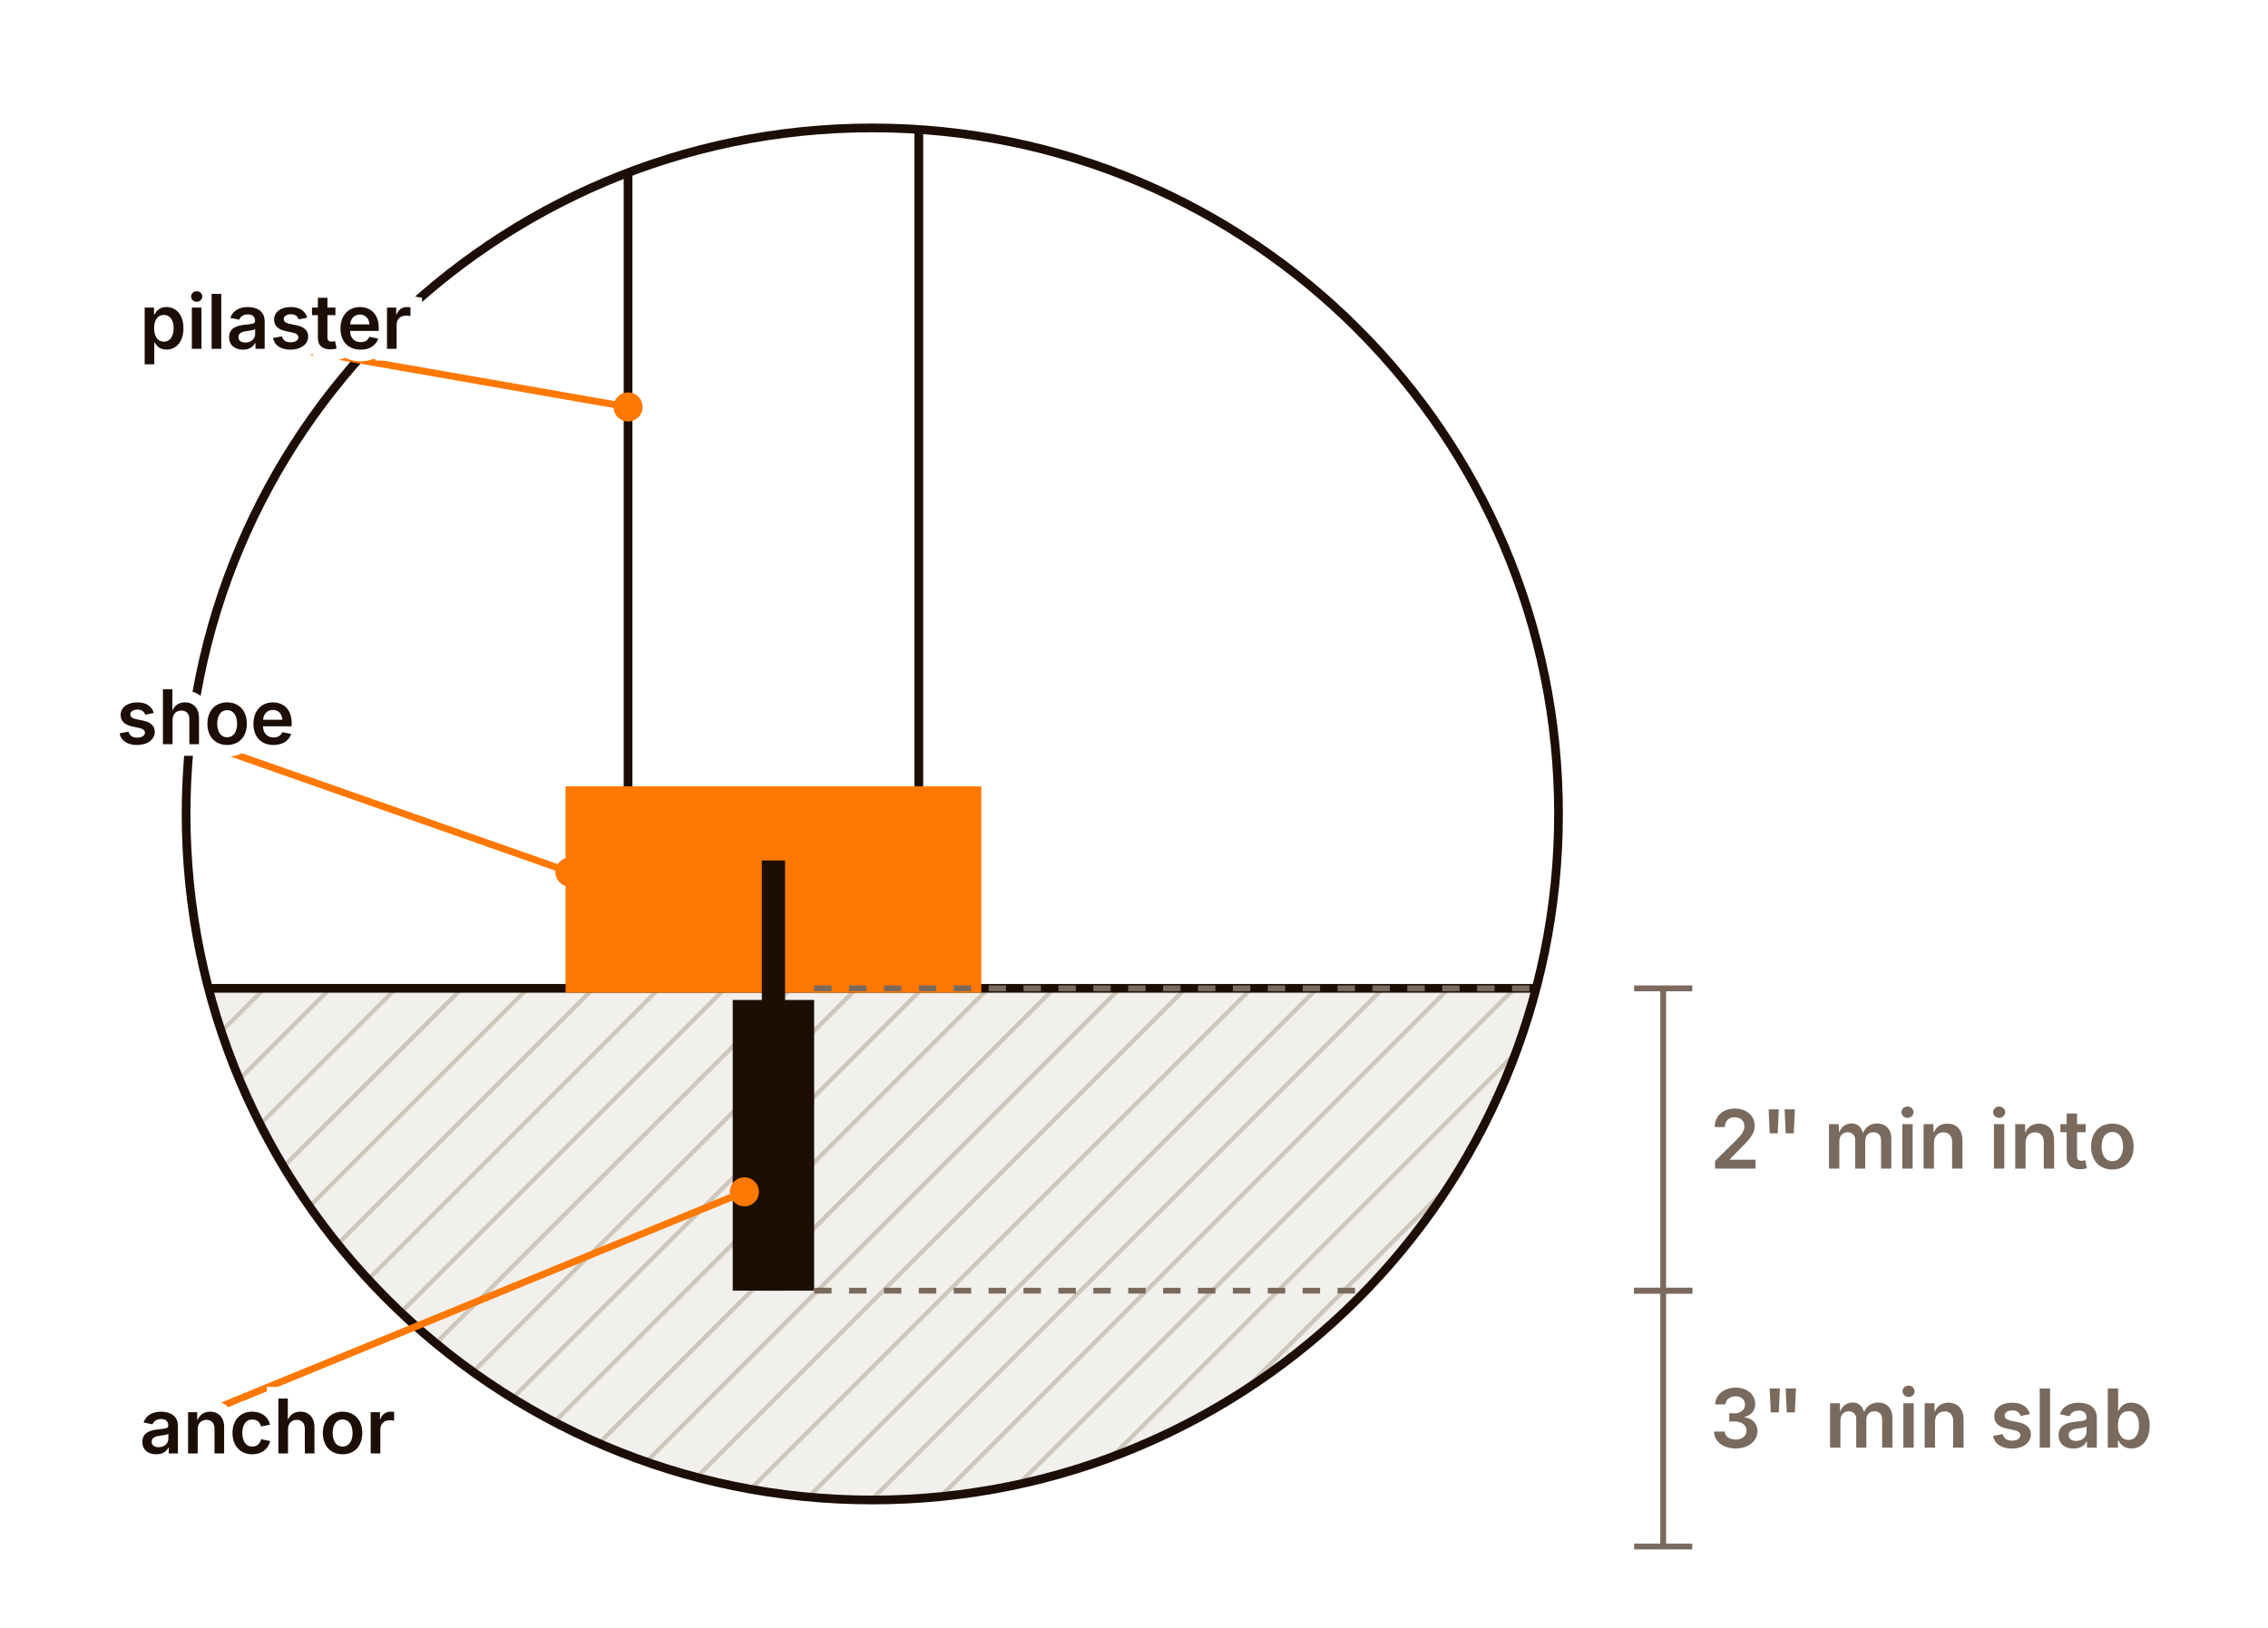
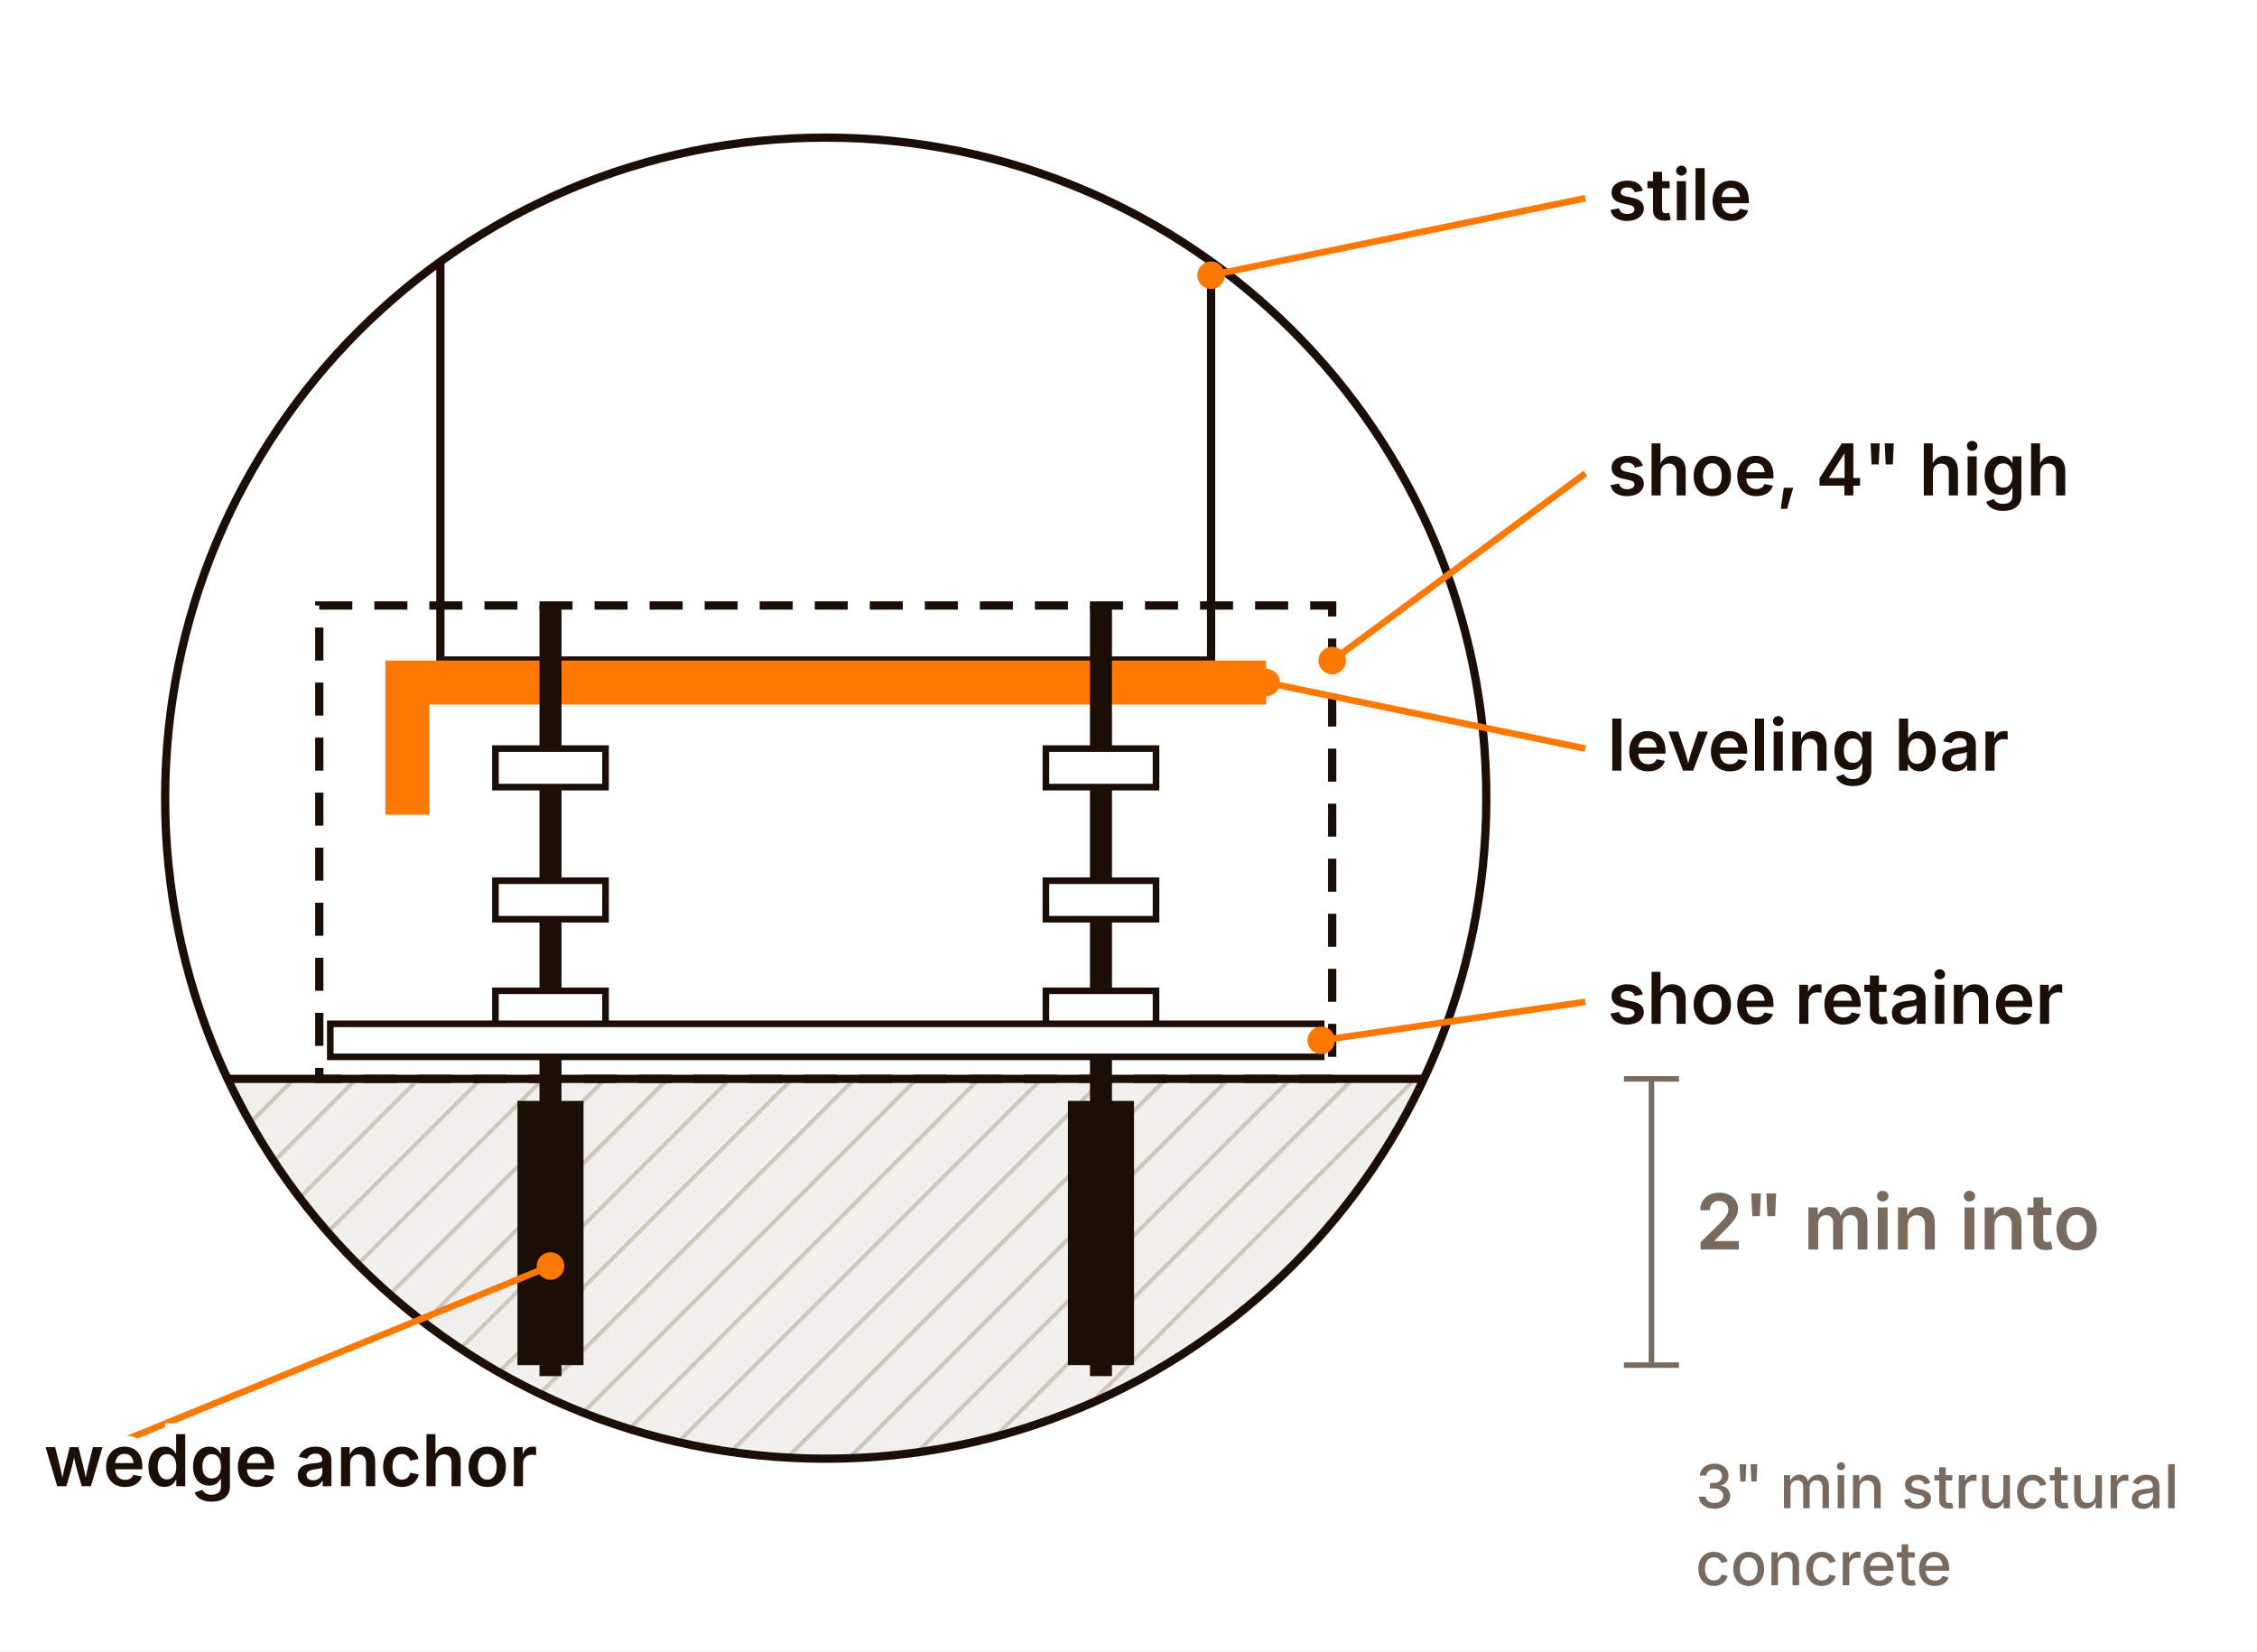
- <svg xmlns="http://www.w3.org/2000/svg" viewBox="0 0 390 280" width="390" height="280" role="img" aria-labelledby="t-mounting-floor-mounted-detail-anchor d-mounting-floor-mounted-detail-anchor" font-family="Inter, ui-sans-serif, system-ui, sans-serif">
+ <svg xmlns="http://www.w3.org/2000/svg" viewBox="0 0 410 300" width="410" height="300" role="img" aria-labelledby="t-mounting-floor-mounted-detail-anchor d-mounting-floor-mounted-detail-anchor" font-family="Inter, ui-sans-serif, system-ui, sans-serif">
  <defs>
    <pattern id="hatch-mounting-floor-mounted-detail-anchor" width="8" height="8" patternUnits="userSpaceOnUse" patternTransform="rotate(45)">
      <rect width="8" height="8" fill="#f2f0ec" />
      <line x1="0" y1="0" x2="0" y2="8" stroke="#cfc7bc" stroke-width="1.5" />
    </pattern>
    <marker id="tick-mounting-floor-mounted-detail-anchor" viewBox="0 0 10 10" refX="5" refY="5" markerWidth="8" markerHeight="8" orient="auto">
      <path d="M2 8 L8 2" stroke="#7a6a5e" stroke-width="1.5" />
    </marker>
  </defs>
-   <rect width="390" height="280" fill="#ffffff" />
+   <rect width="410" height="300" fill="#ffffff" />
  <clipPath id="c-mounting-floor-mounted-detail-anchor">
-     <circle cx="150" cy="140" r="118" />
+     <circle cx="150" cy="145" r="120" />
  </clipPath>
  <g clip-path="url(#c-mounting-floor-mounted-detail-anchor)">
-     <rect x="0" y="170" width="390" height="120" fill="url(#hatch-mounting-floor-mounted-detail-anchor)" stroke="none" stroke-width="1.5" />
-     <line x1="0" y1="170" x2="390" y2="170" stroke="#1c0e05" stroke-width="1.5" />
-     <rect x="108" y="20" width="50" height="128" fill="#ffffff" stroke="#1c0e05" stroke-width="1.5" />
-     <rect x="98" y="136" width="70" height="34" fill="#fe7802" stroke="#fe7802" stroke-width="1.5" />
-     <line x1="133" y1="148" x2="133" y2="222" stroke="#1c0e05" stroke-width="4" />
-     <rect x="126" y="172" width="14" height="50" fill="#1c0e05" stroke="none" stroke-width="1.5" />
+     <rect x="0" y="196" width="410" height="110" fill="url(#hatch-mounting-floor-mounted-detail-anchor)" stroke="none" stroke-width="1.5" />
+     <line x1="0" y1="196" x2="410" y2="196" stroke="#1c0e05" stroke-width="1.5" />
+     <rect x="80" y="0" width="140" height="120" fill="#ffffff" stroke="#1c0e05" stroke-width="1.5" />
+     <path d="M70 120 h160 v8 h-152 v20 h-8 z" fill="#fe7802" />
+     <line x1="100" y1="110" x2="100" y2="250" stroke="#1c0e05" stroke-width="4" />
+     <rect x="90" y="136" width="20" height="7" fill="#ffffff" stroke="#1c0e05" stroke-width="1.2" />
+     <rect x="90" y="160" width="20" height="7" fill="#ffffff" stroke="#1c0e05" stroke-width="1.2" />
+     <rect x="90" y="180" width="20" height="7" fill="#ffffff" stroke="#1c0e05" stroke-width="1.2" />
+     <rect x="94" y="200" width="12" height="48" fill="#1c0e05" stroke="none" stroke-width="1.5" />
+     <line x1="200" y1="110" x2="200" y2="250" stroke="#1c0e05" stroke-width="4" />
+     <rect x="190" y="136" width="20" height="7" fill="#ffffff" stroke="#1c0e05" stroke-width="1.2" />
+     <rect x="190" y="160" width="20" height="7" fill="#ffffff" stroke="#1c0e05" stroke-width="1.2" />
+     <rect x="190" y="180" width="20" height="7" fill="#ffffff" stroke="#1c0e05" stroke-width="1.2" />
+     <rect x="194" y="200" width="12" height="48" fill="#1c0e05" stroke="none" stroke-width="1.5" />
+     <rect x="60" y="186" width="180" height="6" fill="#ffffff" stroke="#1c0e05" stroke-width="1.2" />
+     <rect x="58" y="110" width="184" height="86" fill="none" stroke="#1c0e05" stroke-width="1.5" stroke-dasharray="6 4" />
  </g>
-   <line x1="286" y1="170" x2="286" y2="222" stroke="#7a6a5e" stroke-width="1" />
-   <line x1="281" y1="170" x2="291" y2="170" stroke="#7a6a5e" stroke-width="1" />
-   <line x1="281" y1="222" x2="291" y2="222" stroke="#7a6a5e" stroke-width="1" />
-   <text x="294" y="201" font-size="14" font-weight="600" fill="#7a6a5e" text-anchor="start">2" min into</text>
-   <line x1="286" y1="222" x2="286" y2="266" stroke="#7a6a5e" stroke-width="1" />
-   <line x1="281" y1="222" x2="291" y2="222" stroke="#7a6a5e" stroke-width="1" />
-   <line x1="281" y1="266" x2="291" y2="266" stroke="#7a6a5e" stroke-width="1" />
-   <text x="294" y="249" font-size="14" font-weight="600" fill="#7a6a5e" text-anchor="start">3" min slab</text>
-   <g clip-path="url(#c-mounting-floor-mounted-detail-anchor)">
-     <line x1="140" y1="170" x2="286" y2="170" stroke="#7a6a5e" stroke-width="1" stroke-dasharray="3 3" />
-     <line x1="140" y1="222" x2="286" y2="222" stroke="#7a6a5e" stroke-width="1" stroke-dasharray="3 3" />
-   </g>
-   <circle cx="150" cy="140" r="118" fill="none" stroke="#1c0e05" stroke-width="1.5" />
-   <line x1="28" y1="56" x2="108" y2="70" stroke="#fe7802" stroke-width="1.2" />
-   <circle cx="108" cy="70" r="2.5" fill="#fe7802" />
-   <text x="24" y="60" font-size="13" font-weight="600" fill="#1c0e05" text-anchor="start" paint-order="stroke" stroke="#fff" stroke-width="4">pilaster</text>
-   <line x1="24" y1="124" x2="98" y2="150" stroke="#fe7802" stroke-width="1.2" />
-   <circle cx="98" cy="150" r="2.5" fill="#fe7802" />
-   <text x="20" y="128" font-size="13" font-weight="600" fill="#1c0e05" text-anchor="start" paint-order="stroke" stroke="#fff" stroke-width="4">shoe</text>
-   <line x1="28" y1="246" x2="128" y2="205" stroke="#fe7802" stroke-width="1.2" />
-   <circle cx="128" cy="205" r="2.5" fill="#fe7802" />
-   <text x="24" y="250" font-size="13" font-weight="600" fill="#1c0e05" text-anchor="start" paint-order="stroke" stroke="#fff" stroke-width="4">anchor</text>
+   <circle cx="150" cy="145" r="120" fill="none" stroke="#1c0e05" stroke-width="1.5" />
+   <line x1="288" y1="36" x2="220" y2="50" stroke="#fe7802" stroke-width="1.2" />
+   <circle cx="220" cy="50" r="2.5" fill="#fe7802" />
+   <text x="292" y="40" font-size="13" font-weight="600" fill="#1c0e05" paint-order="stroke" stroke="#fff" stroke-width="4">stile</text>
+   <line x1="288" y1="86" x2="242" y2="120" stroke="#fe7802" stroke-width="1.2" />
+   <circle cx="242" cy="120" r="2.5" fill="#fe7802" />
+   <text x="292" y="90" font-size="13" font-weight="600" fill="#1c0e05" paint-order="stroke" stroke="#fff" stroke-width="4">shoe, 4" high</text>
+   <line x1="288" y1="136" x2="230" y2="124" stroke="#fe7802" stroke-width="1.2" />
+   <circle cx="230" cy="124" r="2.5" fill="#fe7802" />
+   <text x="292" y="140" font-size="13" font-weight="600" fill="#1c0e05" paint-order="stroke" stroke="#fff" stroke-width="4">leveling bar</text>
+   <line x1="288" y1="182" x2="240" y2="189" stroke="#fe7802" stroke-width="1.2" />
+   <circle cx="240" cy="189" r="2.5" fill="#fe7802" />
+   <text x="292" y="186" font-size="13" font-weight="600" fill="#1c0e05" paint-order="stroke" stroke="#fff" stroke-width="4">shoe retainer</text>
+   <line x1="12" y1="266" x2="100" y2="230" stroke="#fe7802" stroke-width="1.2" />
+   <circle cx="100" cy="230" r="2.5" fill="#fe7802" />
+   <text x="8" y="270" font-size="13" font-weight="600" fill="#1c0e05" paint-order="stroke" stroke="#fff" stroke-width="4">wedge anchor</text>
+   <line x1="300" y1="196" x2="300" y2="248" stroke="#7a6a5e" stroke-width="1" />
+   <line x1="295" y1="196" x2="305" y2="196" stroke="#7a6a5e" stroke-width="1" />
+   <line x1="295" y1="248" x2="305" y2="248" stroke="#7a6a5e" stroke-width="1" />
+   <text x="308" y="227" font-size="14" font-weight="600" fill="#7a6a5e" text-anchor="start">2" min into</text>
+   <text x="308" y="274" font-size="11" font-weight="500" fill="#7a6a5e" text-anchor="start">3" min structural</text>
+   <text x="308" y="288" font-size="11" font-weight="500" fill="#7a6a5e" text-anchor="start">concrete</text>
</svg>
